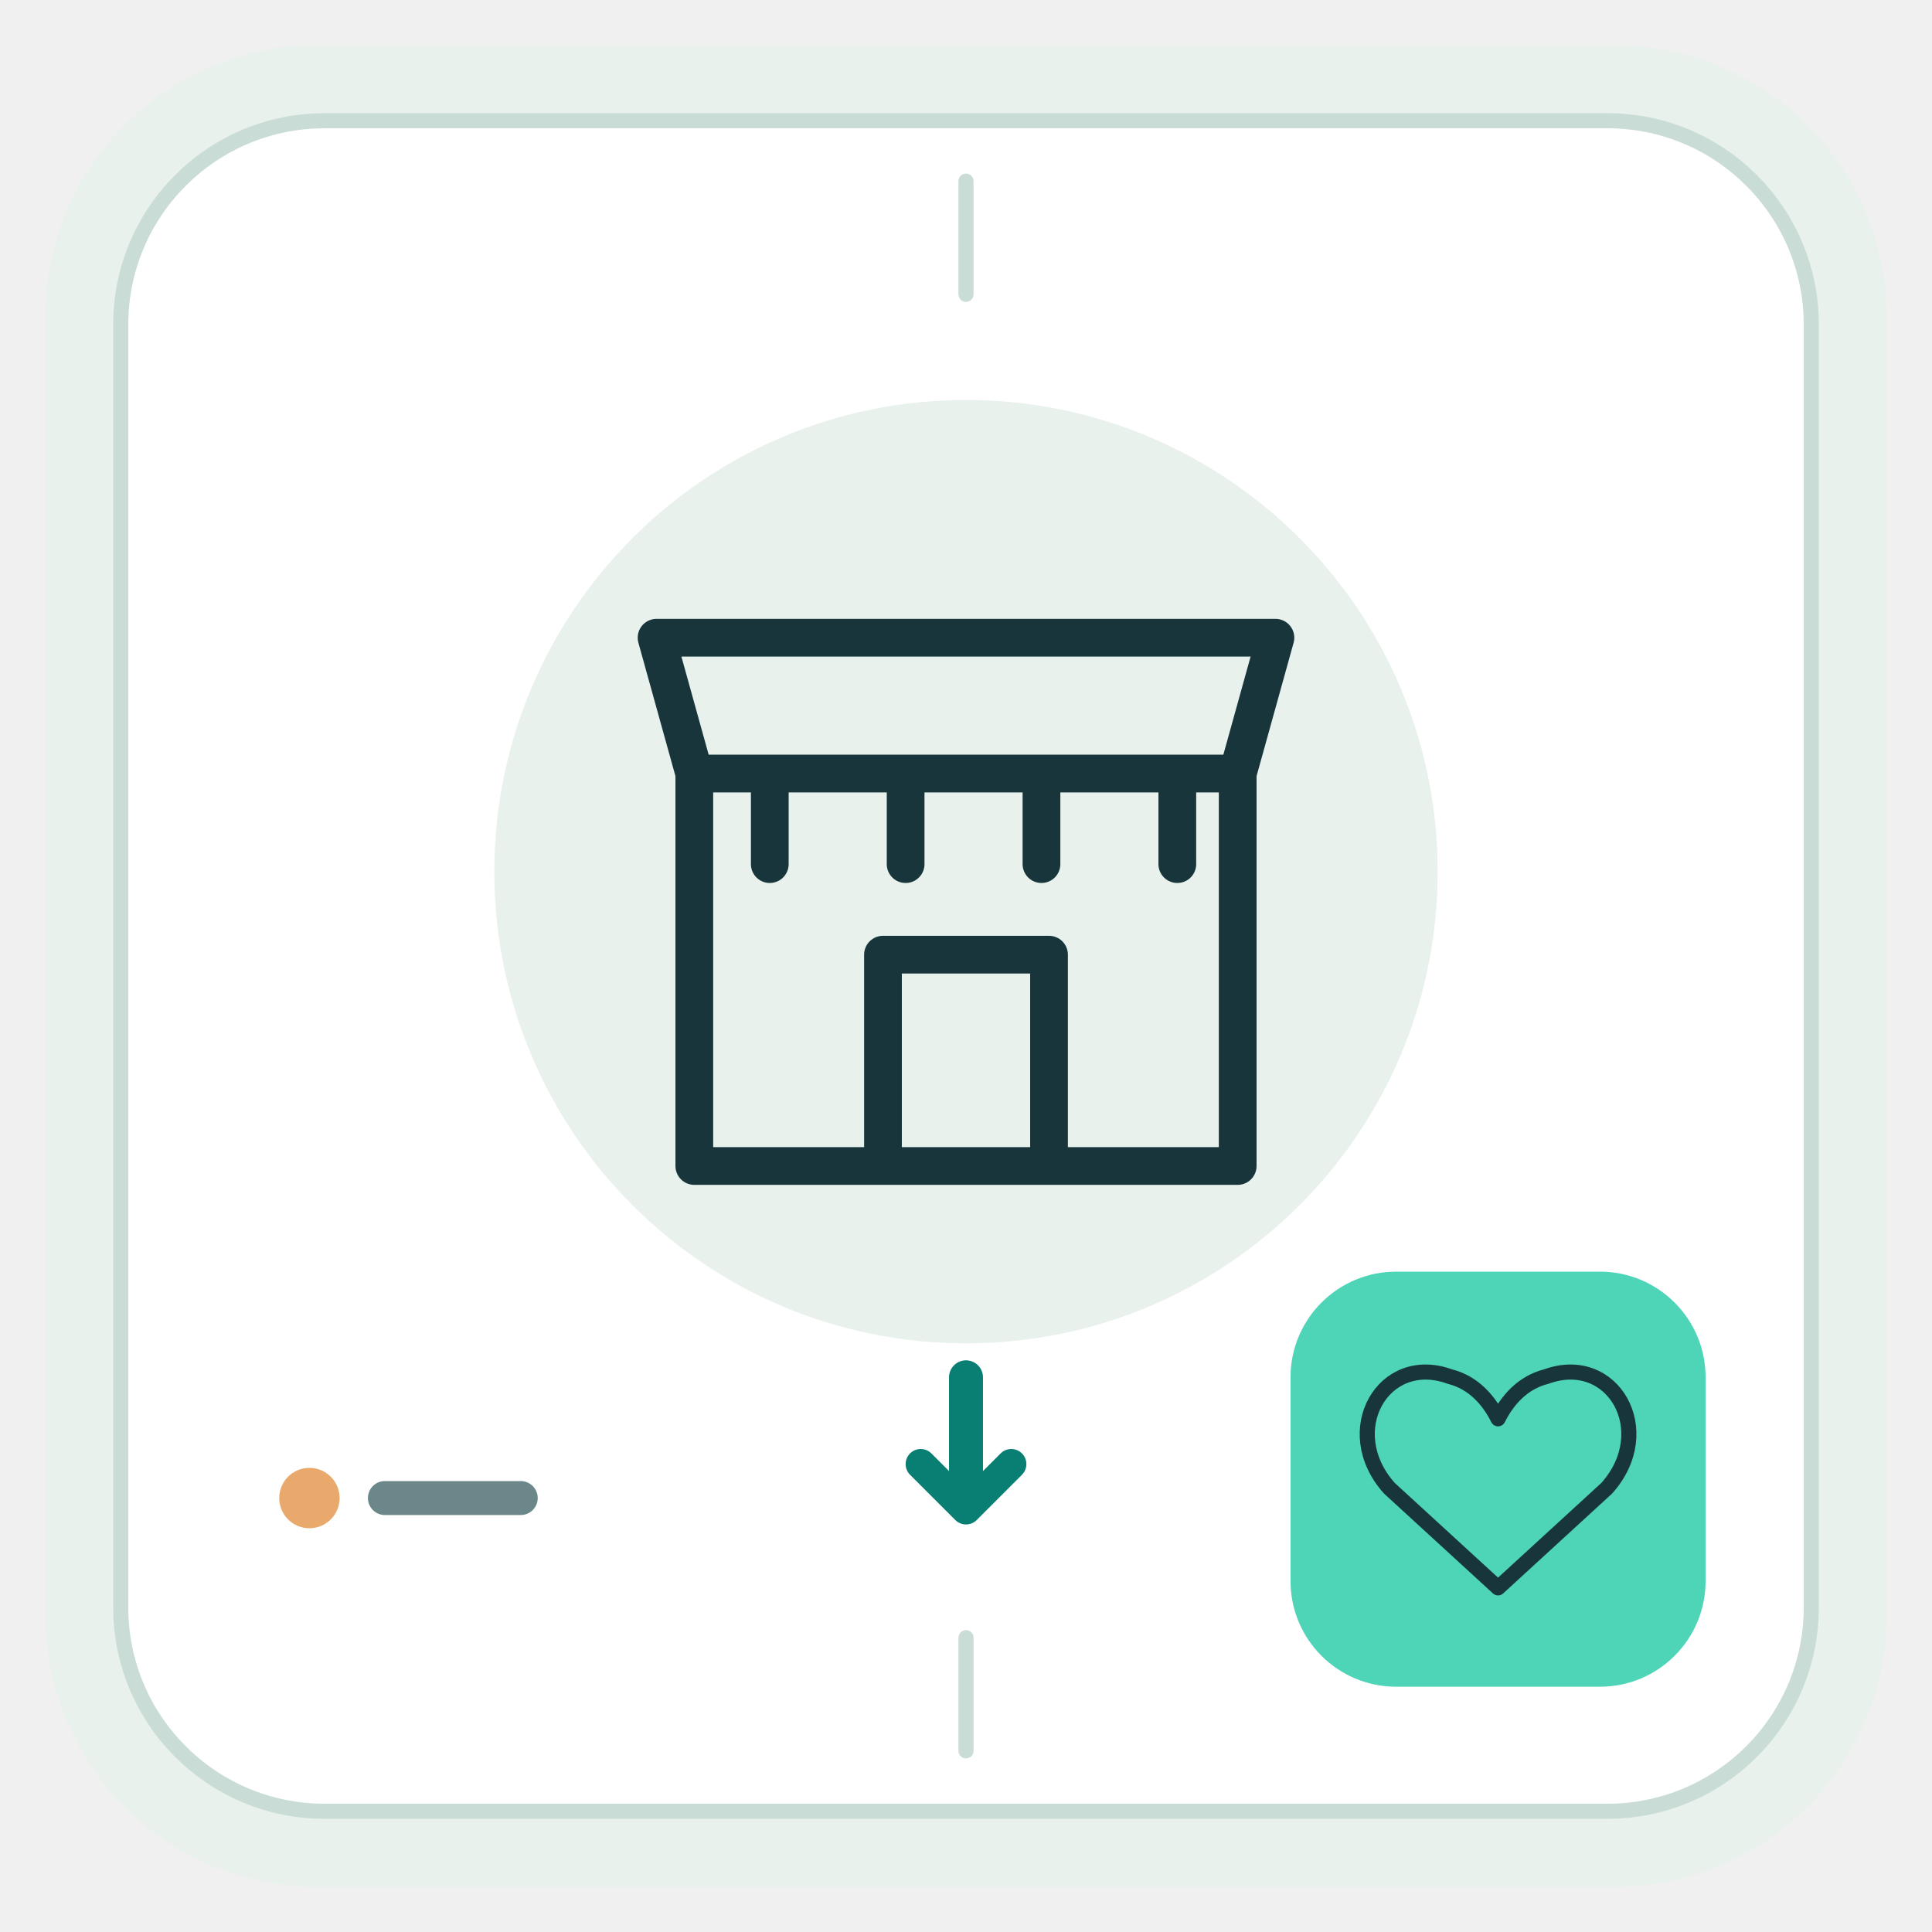
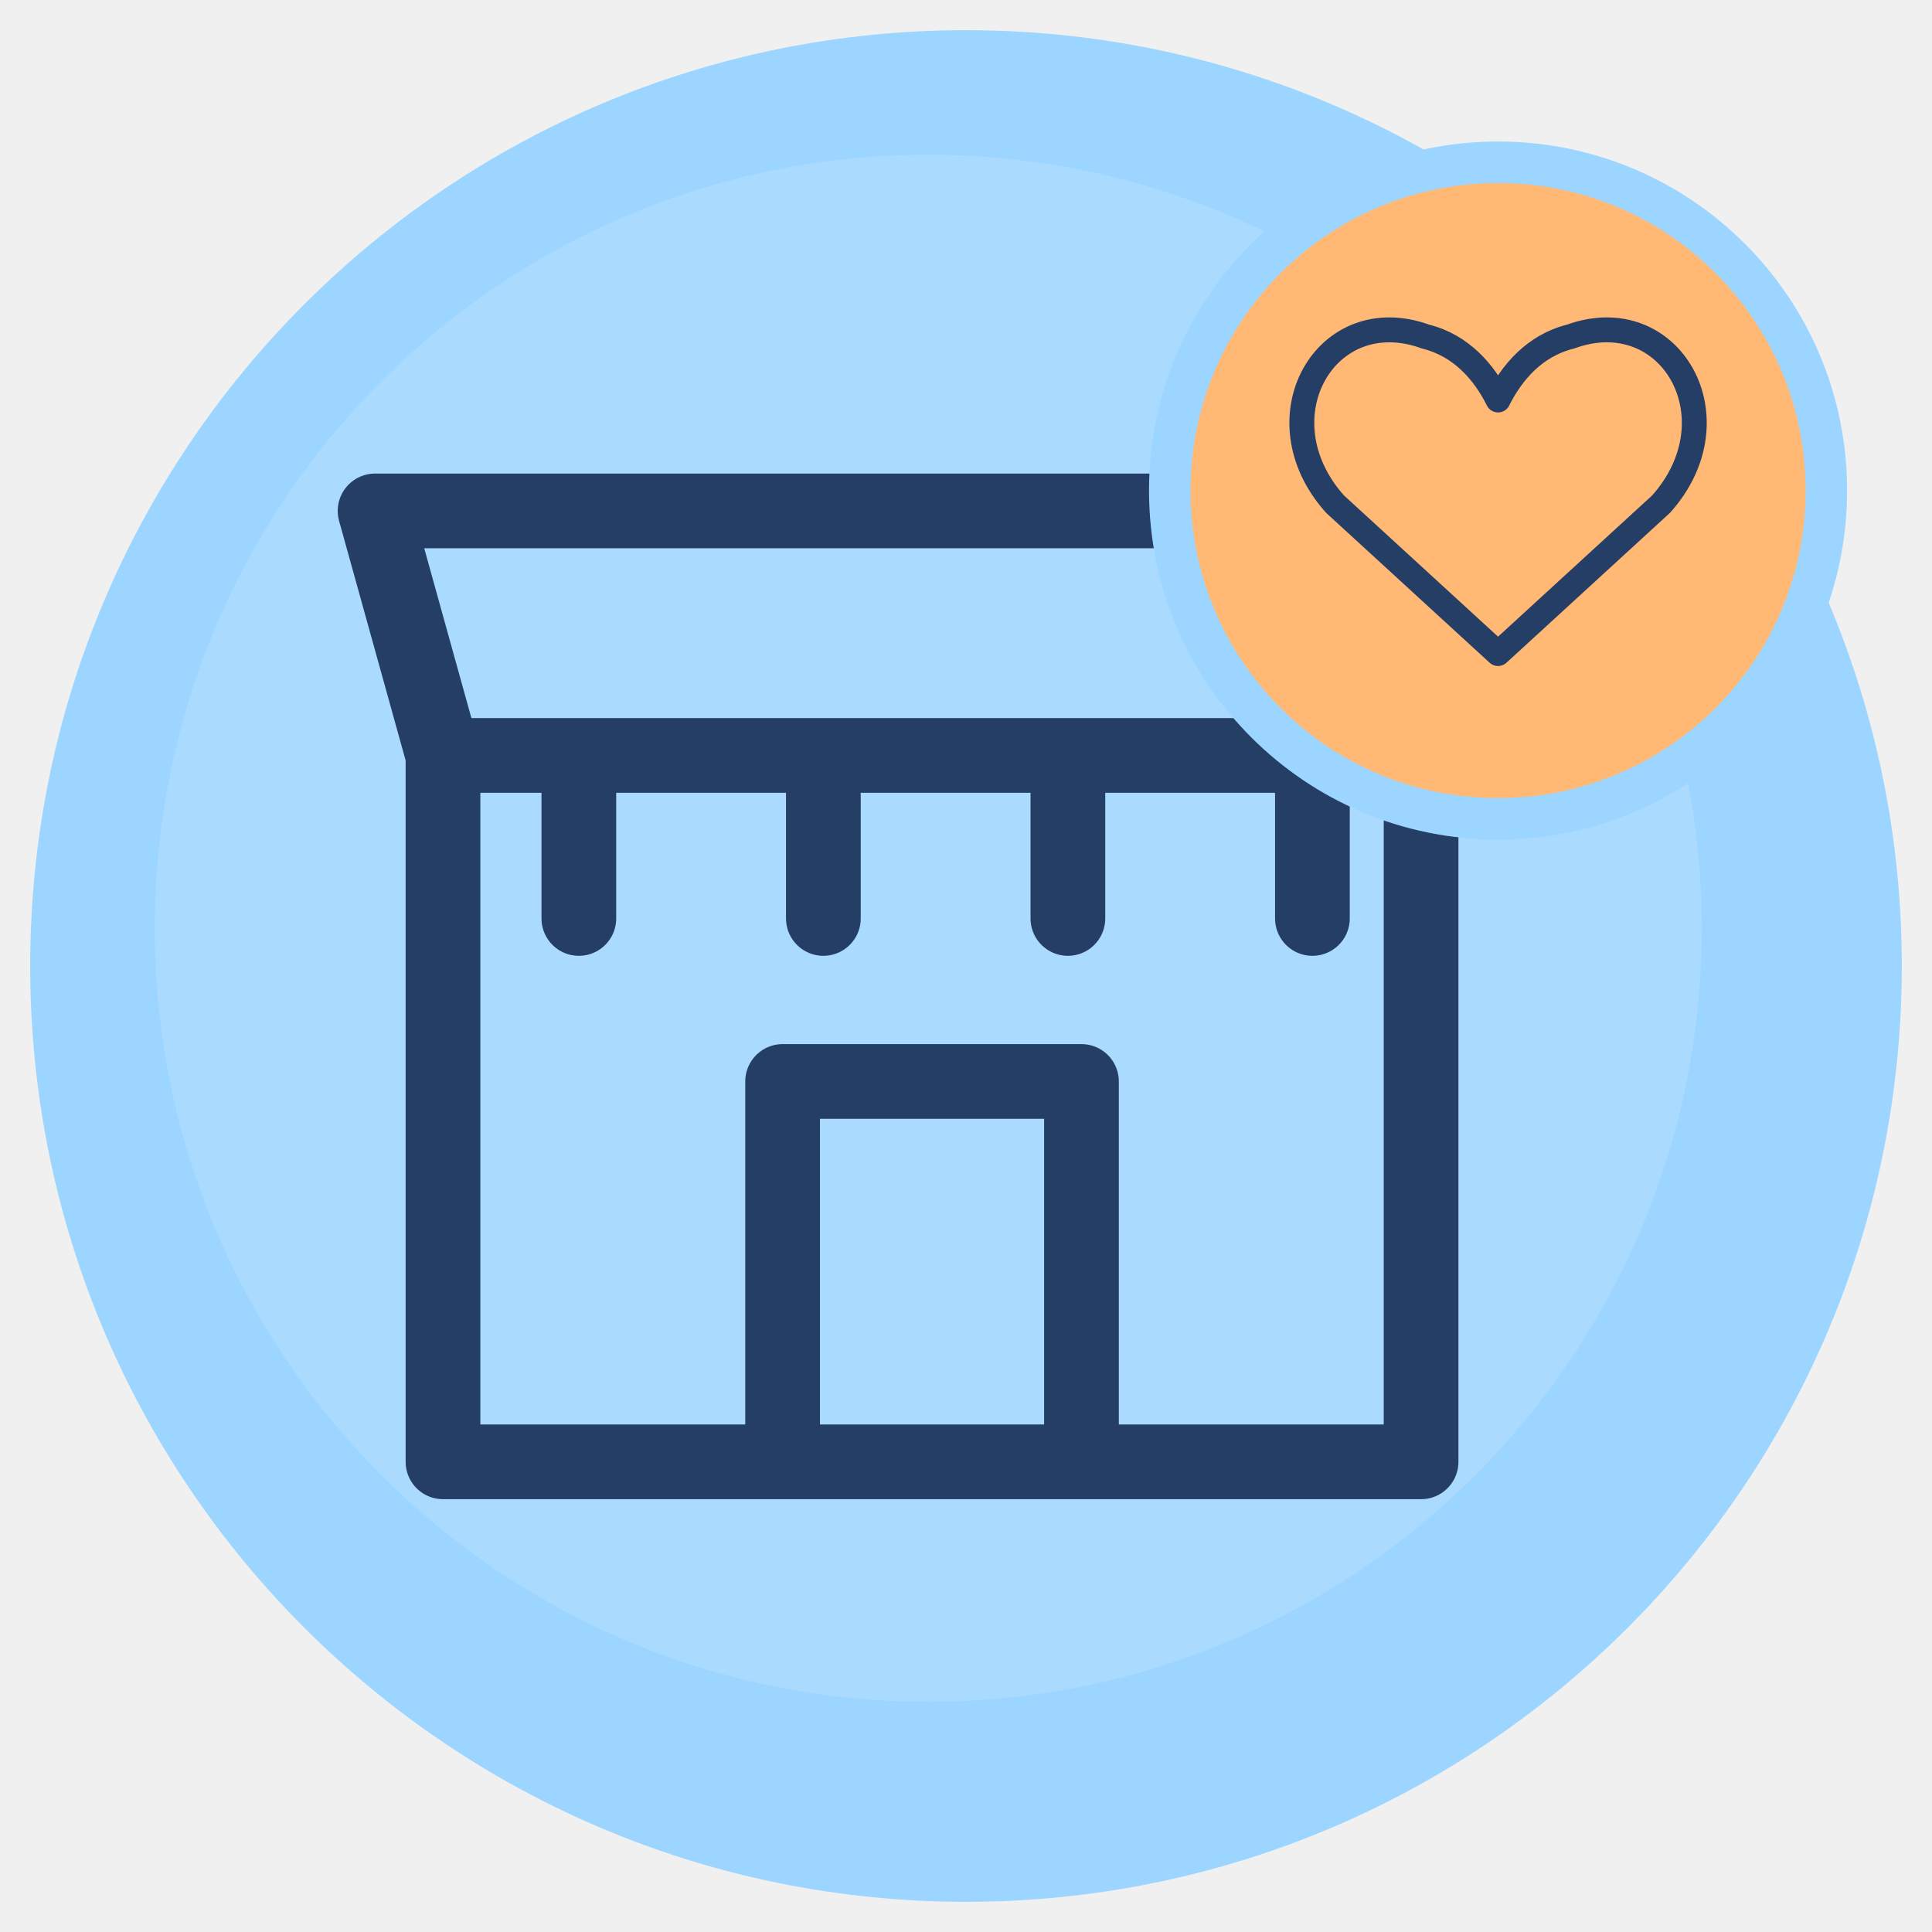
<svg xmlns="http://www.w3.org/2000/svg" viewBox="0 0 512 512" role="img" aria-labelledby="title description">
-   <rect x="12" y="12" width="488" height="488" rx="72" fill="#E8F1EC" />
-   <rect x="32" y="32" width="448" height="448" rx="54" fill="#FFFFFF" stroke="#CADCD6" stroke-width="4" />
-   <path d="M256 48v30M256 434v30" stroke="#CADCD6" stroke-width="4" stroke-linecap="round" />
-   <circle cx="256" cy="231" r="125" fill="#E8F1EC" />
-   <g transform="translate(156 131) scale(2.00)" fill="none" stroke="#17353B" stroke-width="5" stroke-linecap="round" stroke-linejoin="round">
+   <circle cx="256" cy="256" r="248" fill="#9CD5FF" />
+   <circle cx="246" cy="246" r="205" fill="#FFFFFF" opacity=".14" />
+   <g transform="translate(67 67) scale(3.60)" fill="none" stroke="#253E65" stroke-width="5.5" stroke-linecap="round" stroke-linejoin="round">
    <path d="M14 37h72v52H14zM9 19h82l-5 18H14zM24 37v12m18-12v12m18-12v12m18-12v12M39 88V61h22v27" />
  </g>
-   <path d="M256 365v34" stroke="#087F72" stroke-width="9" stroke-linecap="round" />
-   <path d="m244 388 12 12 12-12" fill="none" stroke="#087F72" stroke-width="8" stroke-linecap="round" stroke-linejoin="round" />
-   <rect x="342" y="337" width="110" height="110" rx="28" fill="#4ED5B7" />
-   <g transform="translate(357 352) scale(0.80)" fill="none" stroke="#17353B" stroke-width="5" stroke-linecap="round" stroke-linejoin="round">
+   <circle cx="397" cy="130" r="87" fill="#FFB975" stroke="#9CD5FF" stroke-width="11" />
+   <g transform="translate(337 70) scale(1.20)" fill="none" stroke="#253E65" stroke-width="5.5" stroke-linecap="round" stroke-linejoin="round">
    <path d="M50 86 14 53C-3 34 12 8 34 16c8 2 13 8 16 14 3-6 8-12 16-14 22-8 37 18 20 37z" />
  </g>
-   <circle cx="82" cy="397" r="8" fill="#E9A86C" />
-   <path d="M102 397h36" stroke="#6B878A" stroke-width="9" stroke-linecap="round" />
</svg>
